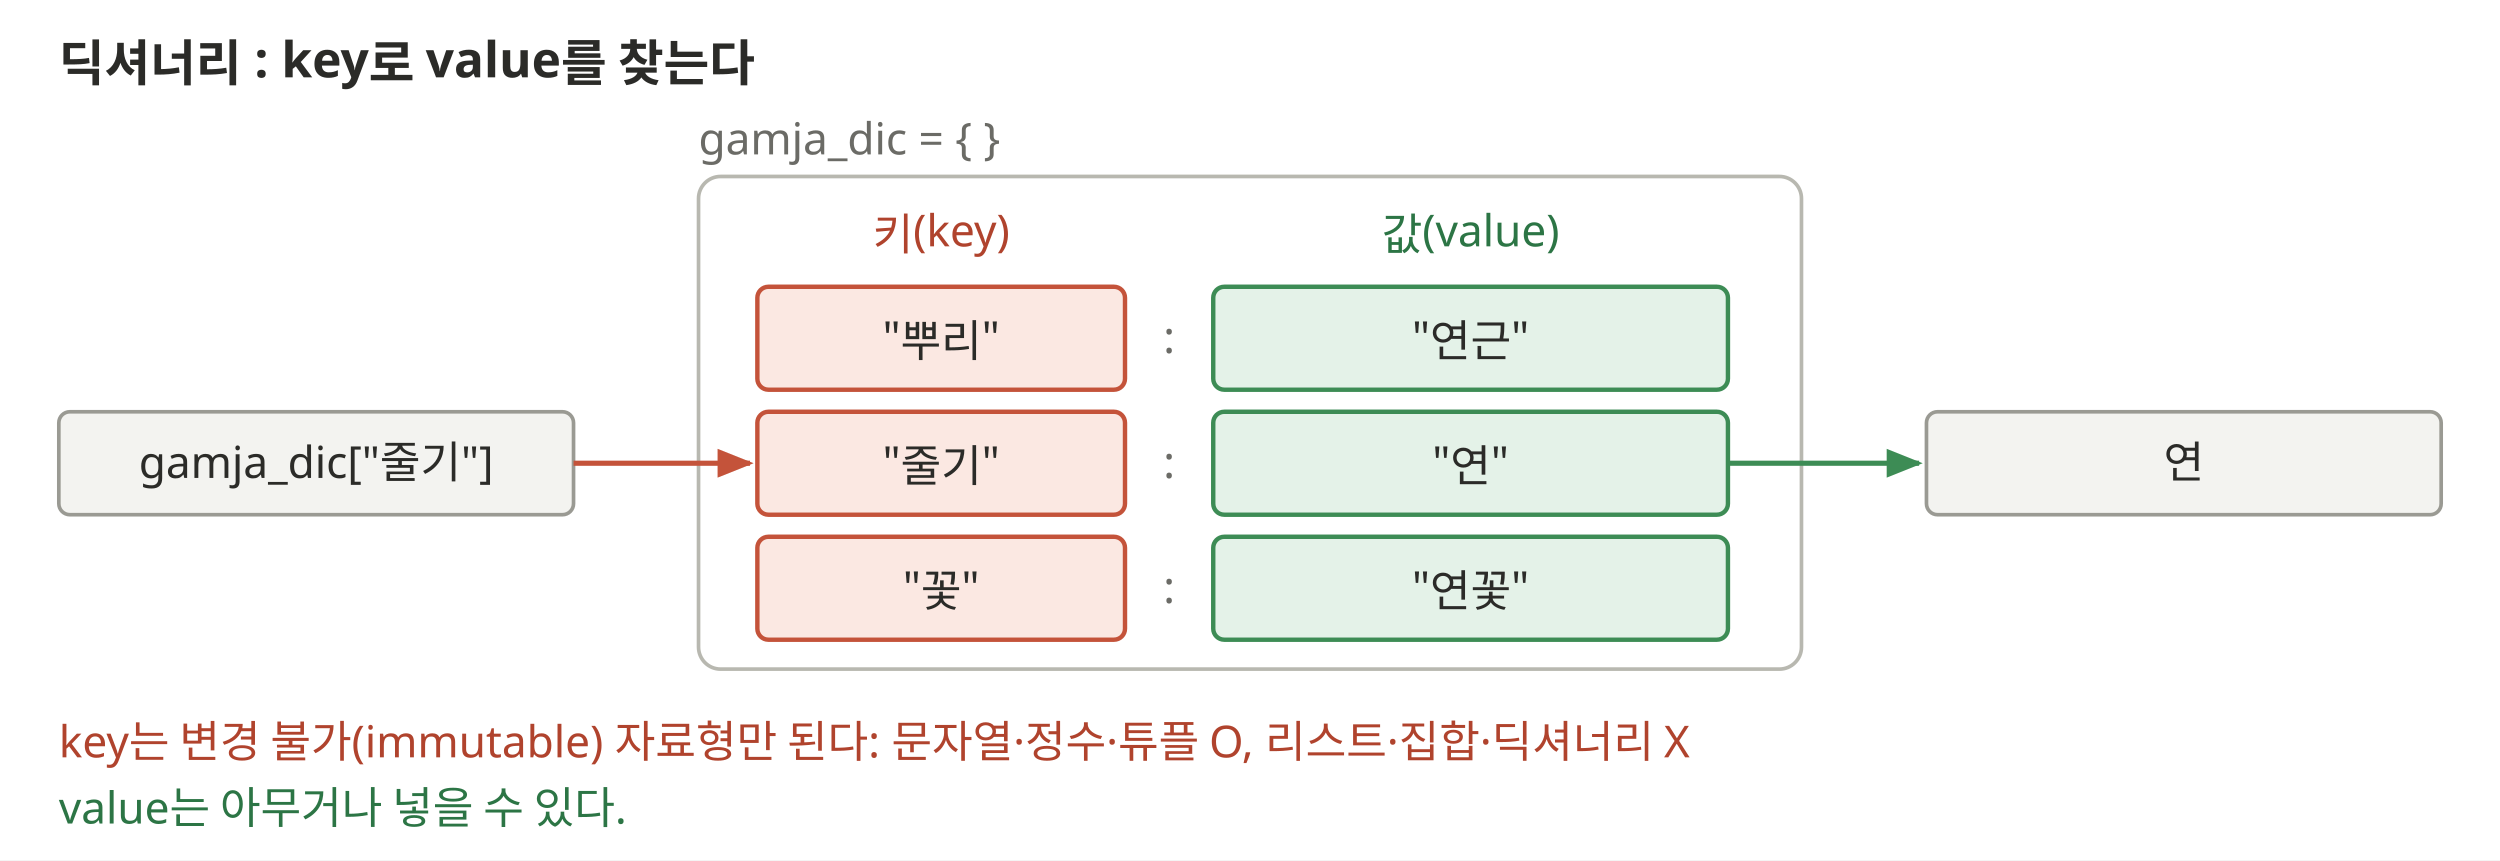
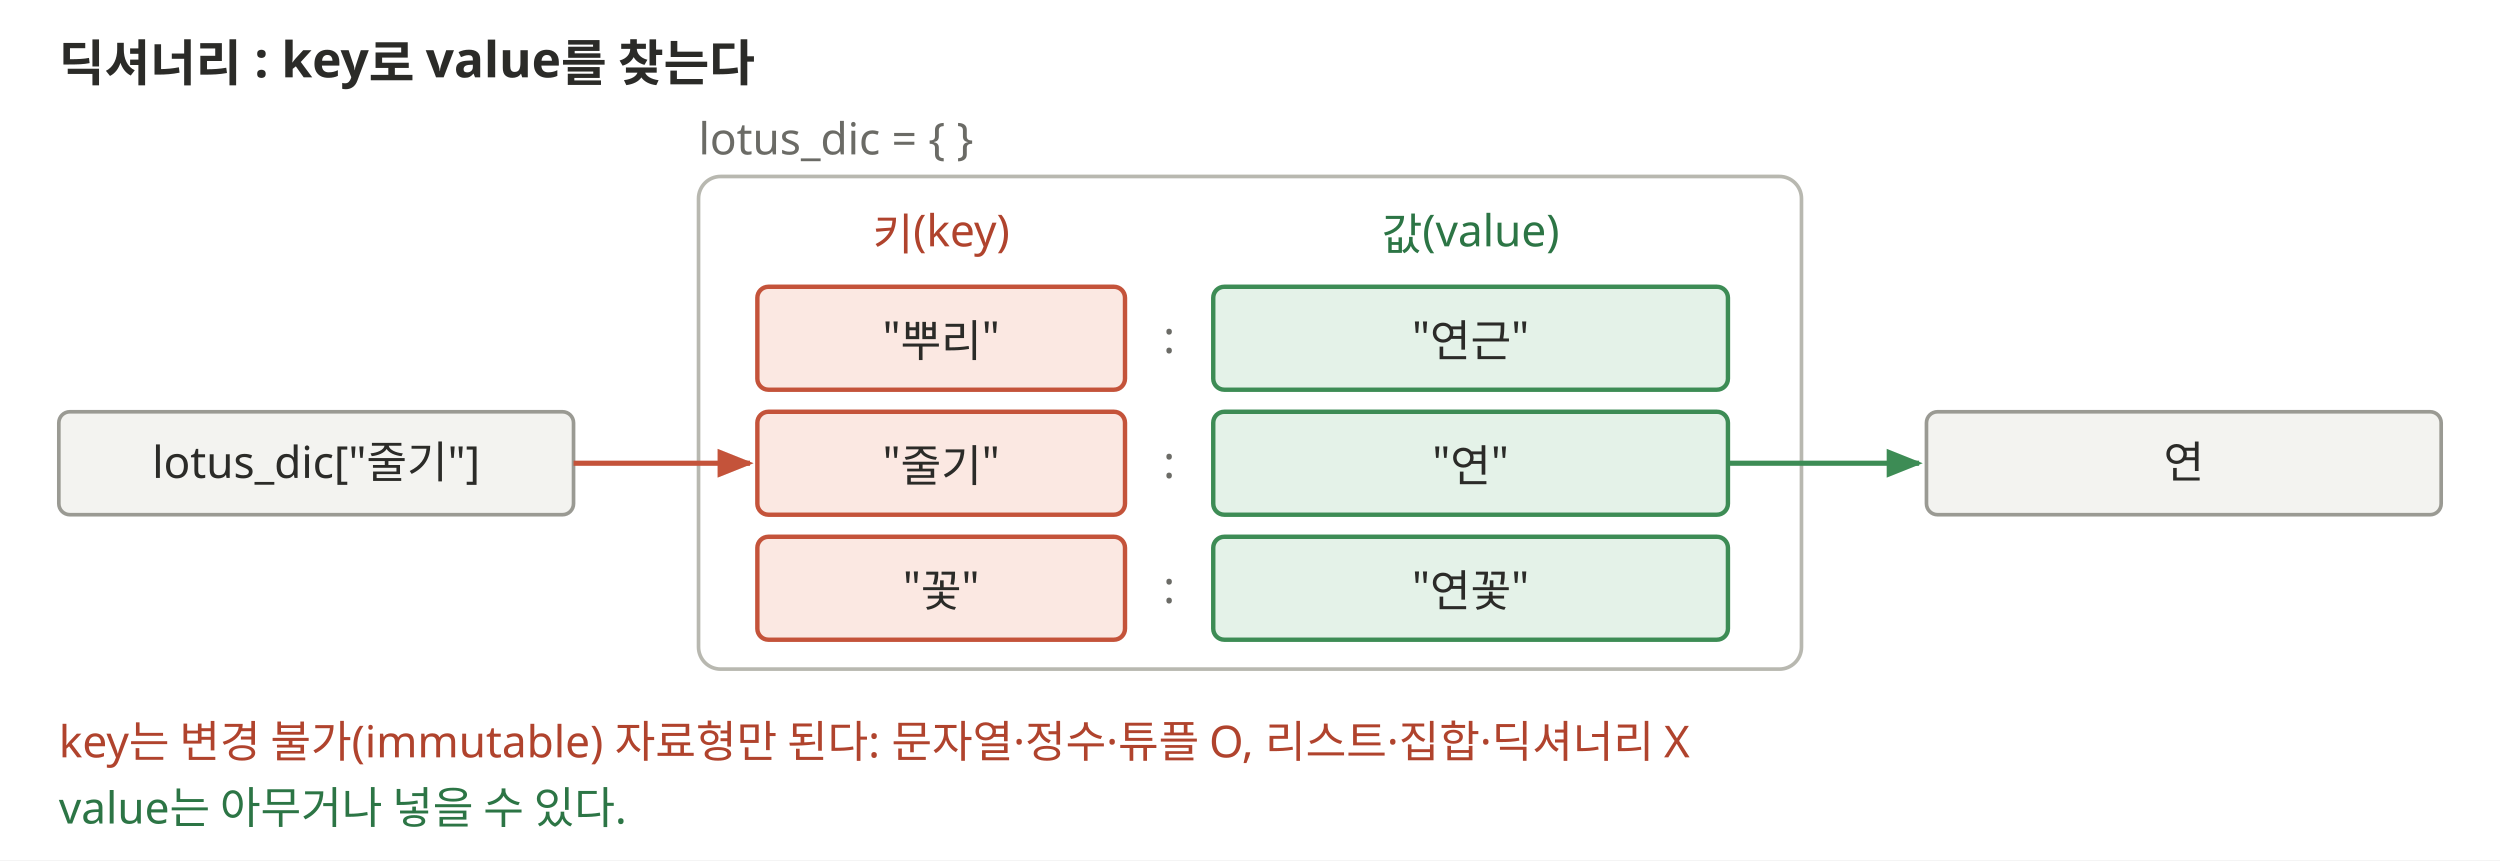
<svg xmlns="http://www.w3.org/2000/svg" viewBox="0 0 680 234" width="100%" role="img" aria-label="딕셔너리의 키와 값 구조와 키로 값을 꺼내는 과정">
  <style>
  text{font-family:'Pretendard','Apple SD Gothic Neo','Malgun Gothic',sans-serif;font-size:12px;fill:#2b2b28}
  .t{font-size:13.5px;font-weight:600}
  .bg{fill:#ffffff}
  .g{fill:#6b6b66}
  .box{fill:#f3f3f0;stroke:#9a9a93;stroke-width:1}
  .ok{fill:#e4f2e8;stroke:#3d8c55;stroke-width:1.2}
  .hot{fill:#fbe8e2;stroke:#c4533a;stroke-width:1.2}
  .panel{fill:none;stroke:#b8b8b0;stroke-width:1}
  .lnok{stroke:#3d8c55;stroke-width:1.4;fill:none}
  .lnhot{stroke:#c4533a;stroke-width:1.4;fill:none}
  .tok{fill:#2c7545}
  .thot{fill:#b0432d}
  .mkok{fill:#3d8c55}
  .mkhot{fill:#c4533a}
  @media (prefers-color-scheme: dark){
    text{fill:#e8e8e3}
    .bg{fill:#1c1c1a}
    .g{fill:#a3a39c}
    .box{fill:#2b2b29;stroke:#7d7d76}
    .ok{fill:#1e3a29;stroke:#6dbd86}
    .hot{fill:#4a2b23;stroke:#ea8c76}
    .panel{stroke:#5a5a55}
    .lnok{stroke:#6dbd86}
    .lnhot{stroke:#ea8c76}
    .tok{fill:#7fd09a}
    .thot{fill:#f0a08c}
    .mkok{fill:#6dbd86}
    .mkhot{fill:#ea8c76}
  }
</style>
  <defs>
    <marker id="aho" viewBox="0 0 10 10" refX="9" refY="5" markerWidth="7" markerHeight="7" orient="auto">
      <path d="M0,1 L10,5 L0,9 z" class="mkok" />
    </marker>
    <marker id="ahh" viewBox="0 0 10 10" refX="9" refY="5" markerWidth="7" markerHeight="7" orient="auto">
      <path d="M0,1 L10,5 L0,9 z" class="mkhot" />
    </marker>
  </defs>
  <rect class="bg" width="680" height="234" />
  <text class="t" x="16" y="22">딕셔너리 : key로 value를 찾는다</text>
-   <text class="g" x="190" y="42">gamja_dic = { }</text>
+   <text class="g" x="190" y="42">lotus_dic = { }</text>
  <rect class="panel" x="190" y="48" width="300" height="134" rx="6" />
  <text class="thot" x="256" y="68" text-anchor="middle">키(key)</text>
  <text class="tok" x="400" y="68" text-anchor="middle">값(value)</text>
  <rect class="hot" x="206" y="78" width="100" height="28" rx="3" />
  <text x="256" y="96" text-anchor="middle">"뿌리"</text>
  <text class="g" x="318" y="96" text-anchor="middle">:</text>
  <rect class="ok" x="330" y="78" width="140" height="28" rx="3" />
  <text x="400" y="96" text-anchor="middle">"연근"</text>
  <rect class="hot" x="206" y="112" width="100" height="28" rx="3" />
  <text x="256" y="130" text-anchor="middle">"줄기"</text>
  <text class="g" x="318" y="130" text-anchor="middle">:</text>
  <rect class="ok" x="330" y="112" width="140" height="28" rx="3" />
  <text x="400" y="130" text-anchor="middle">"연"</text>
  <rect class="hot" x="206" y="146" width="100" height="28" rx="3" />
  <text x="256" y="164" text-anchor="middle">"꽃"</text>
  <text class="g" x="318" y="164" text-anchor="middle">:</text>
  <rect class="ok" x="330" y="146" width="140" height="28" rx="3" />
  <text x="400" y="164" text-anchor="middle">"연꽃"</text>
  <rect class="box" x="16" y="112" width="140" height="28" rx="3" />
-   <text x="86" y="130" text-anchor="middle">gamja_dic["줄기"]</text>
+   <text x="86" y="130" text-anchor="middle">lotus_dic["줄기"]</text>
  <line class="lnhot" x1="156" y1="126" x2="204" y2="126" marker-end="url(#ahh)" />
  <line class="lnok" x1="470" y1="126" x2="522" y2="126" marker-end="url(#aho)" />
  <rect class="box" x="524" y="112" width="140" height="28" rx="3" />
  <text x="594" y="130" text-anchor="middle">연</text>
  <text class="thot" x="16" y="206">key는 변경 불가(immutable) 자료형만 된다: 문자열·정수·튜플 O, 리스트·집합·딕셔너리 X</text>
  <text class="tok" x="16" y="224">value는 아무거나 넣을 수 있다.</text>
</svg>
